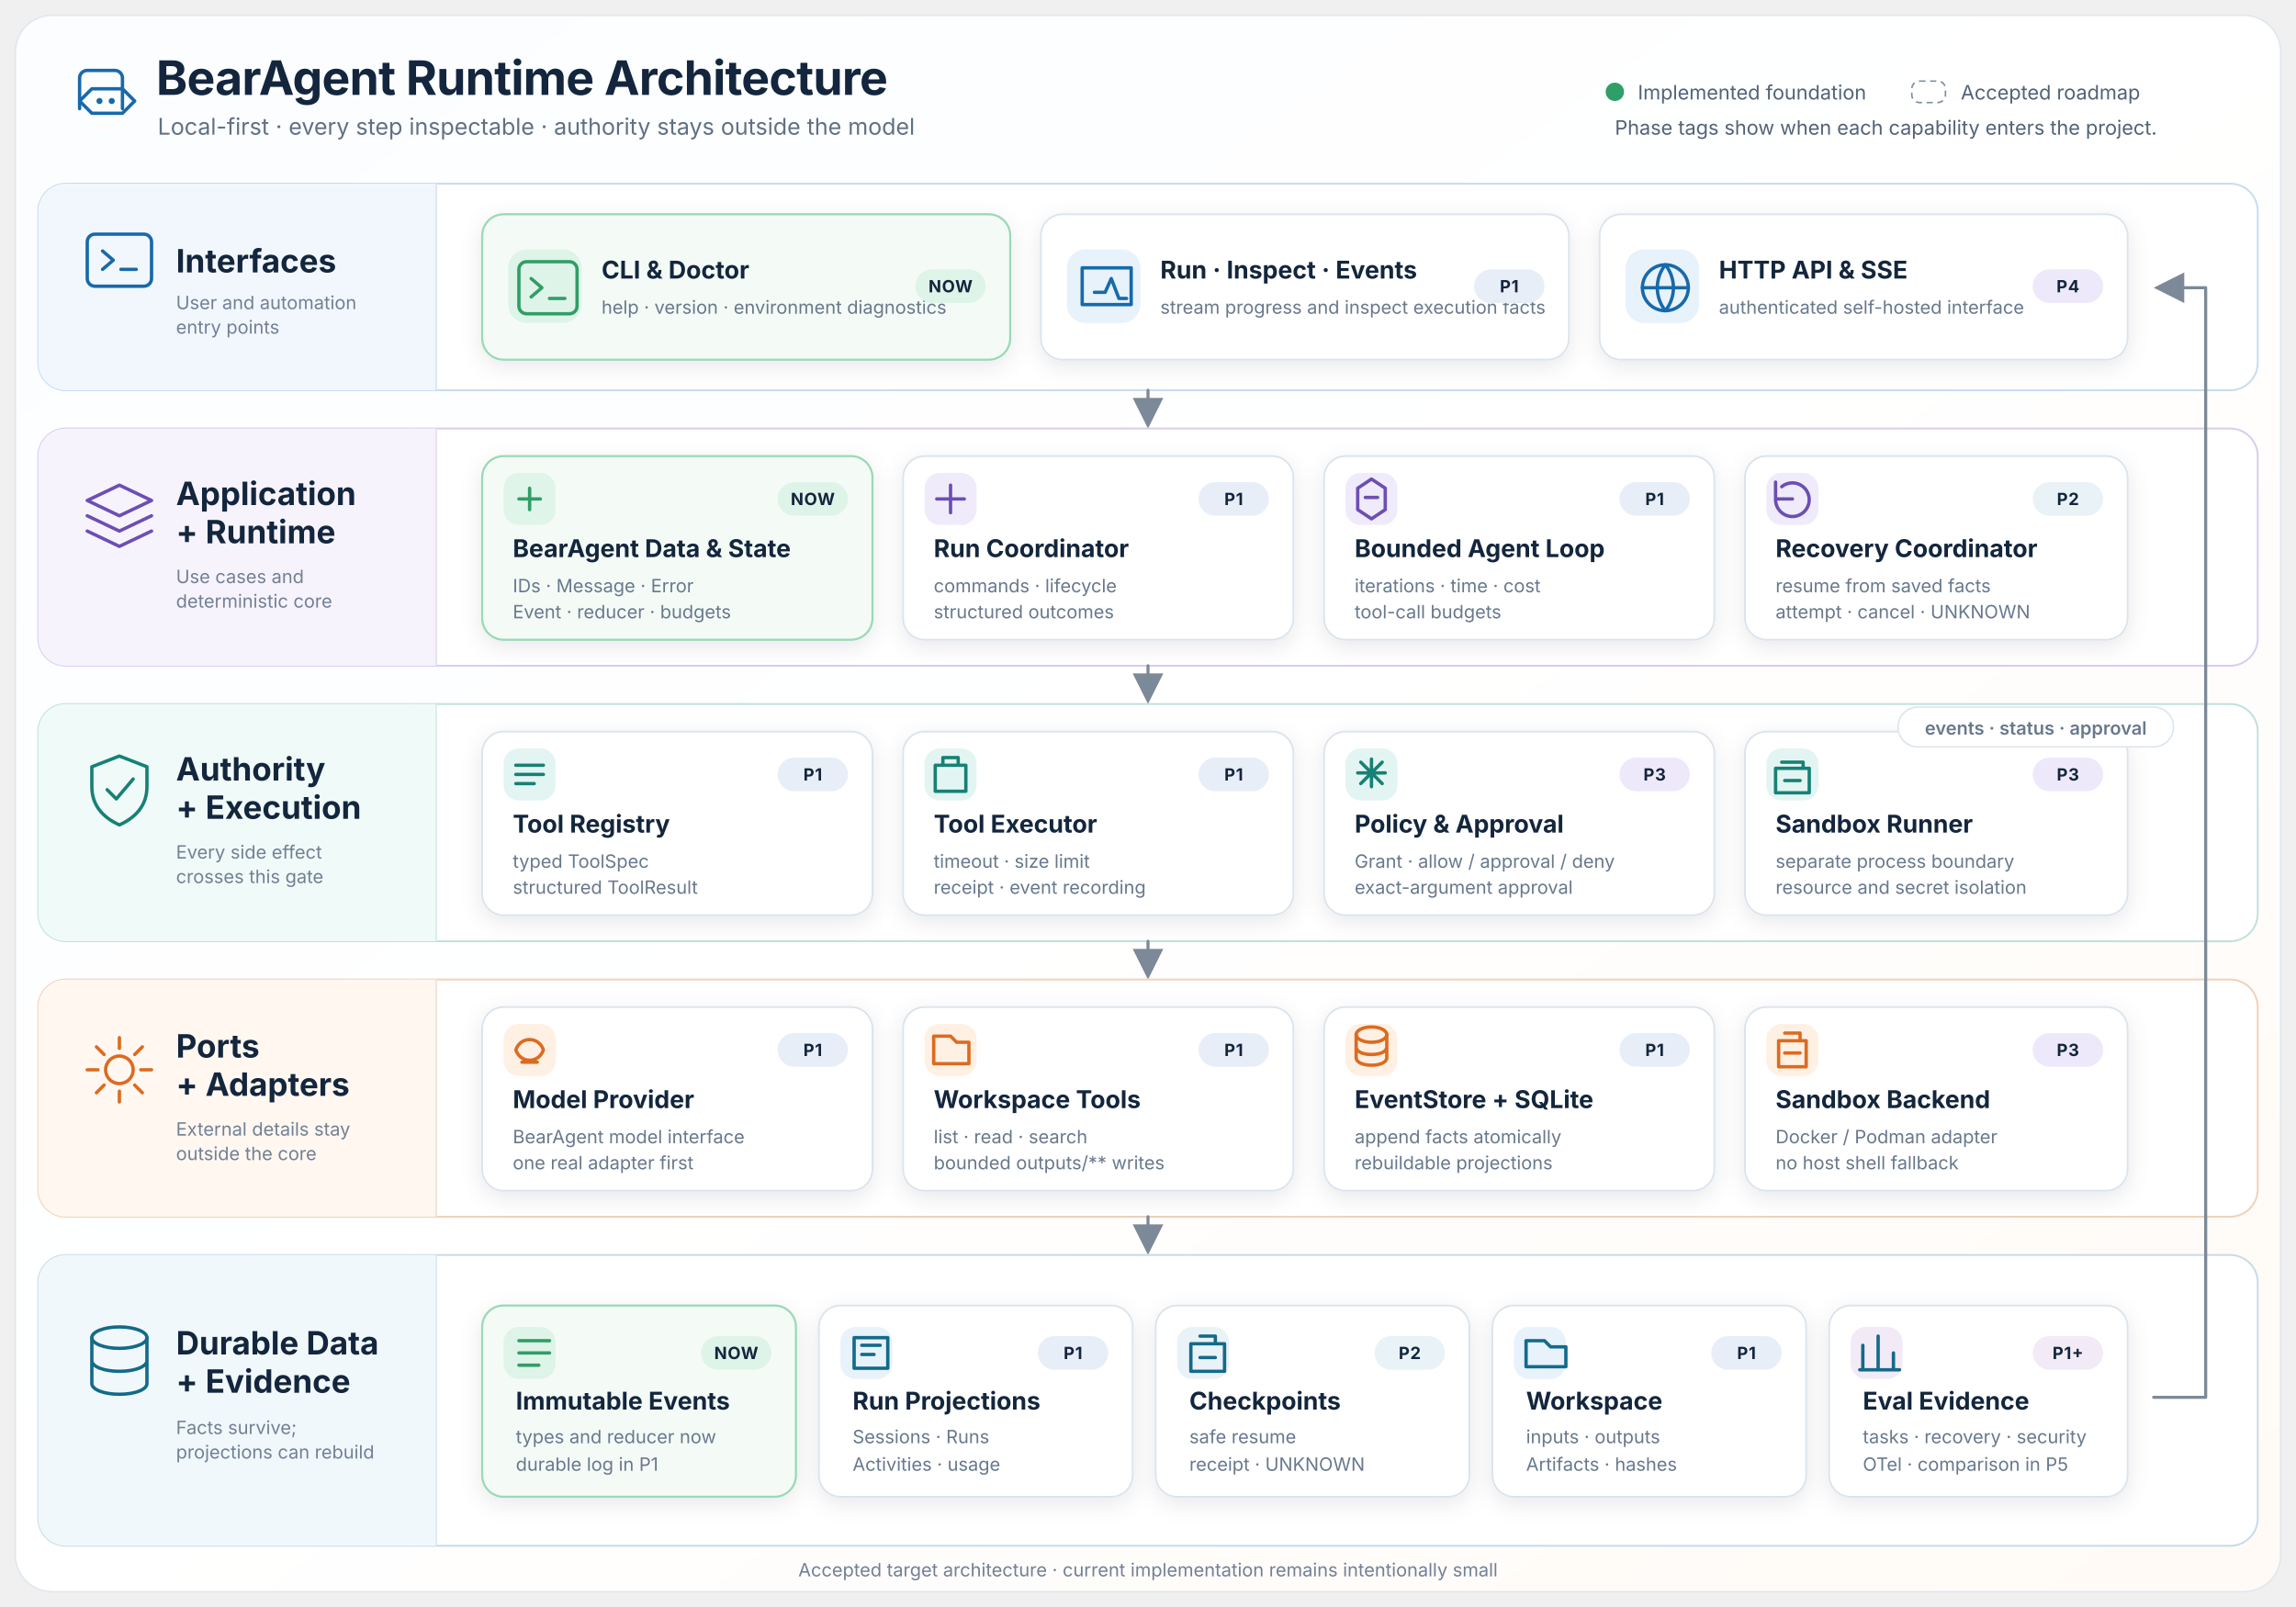
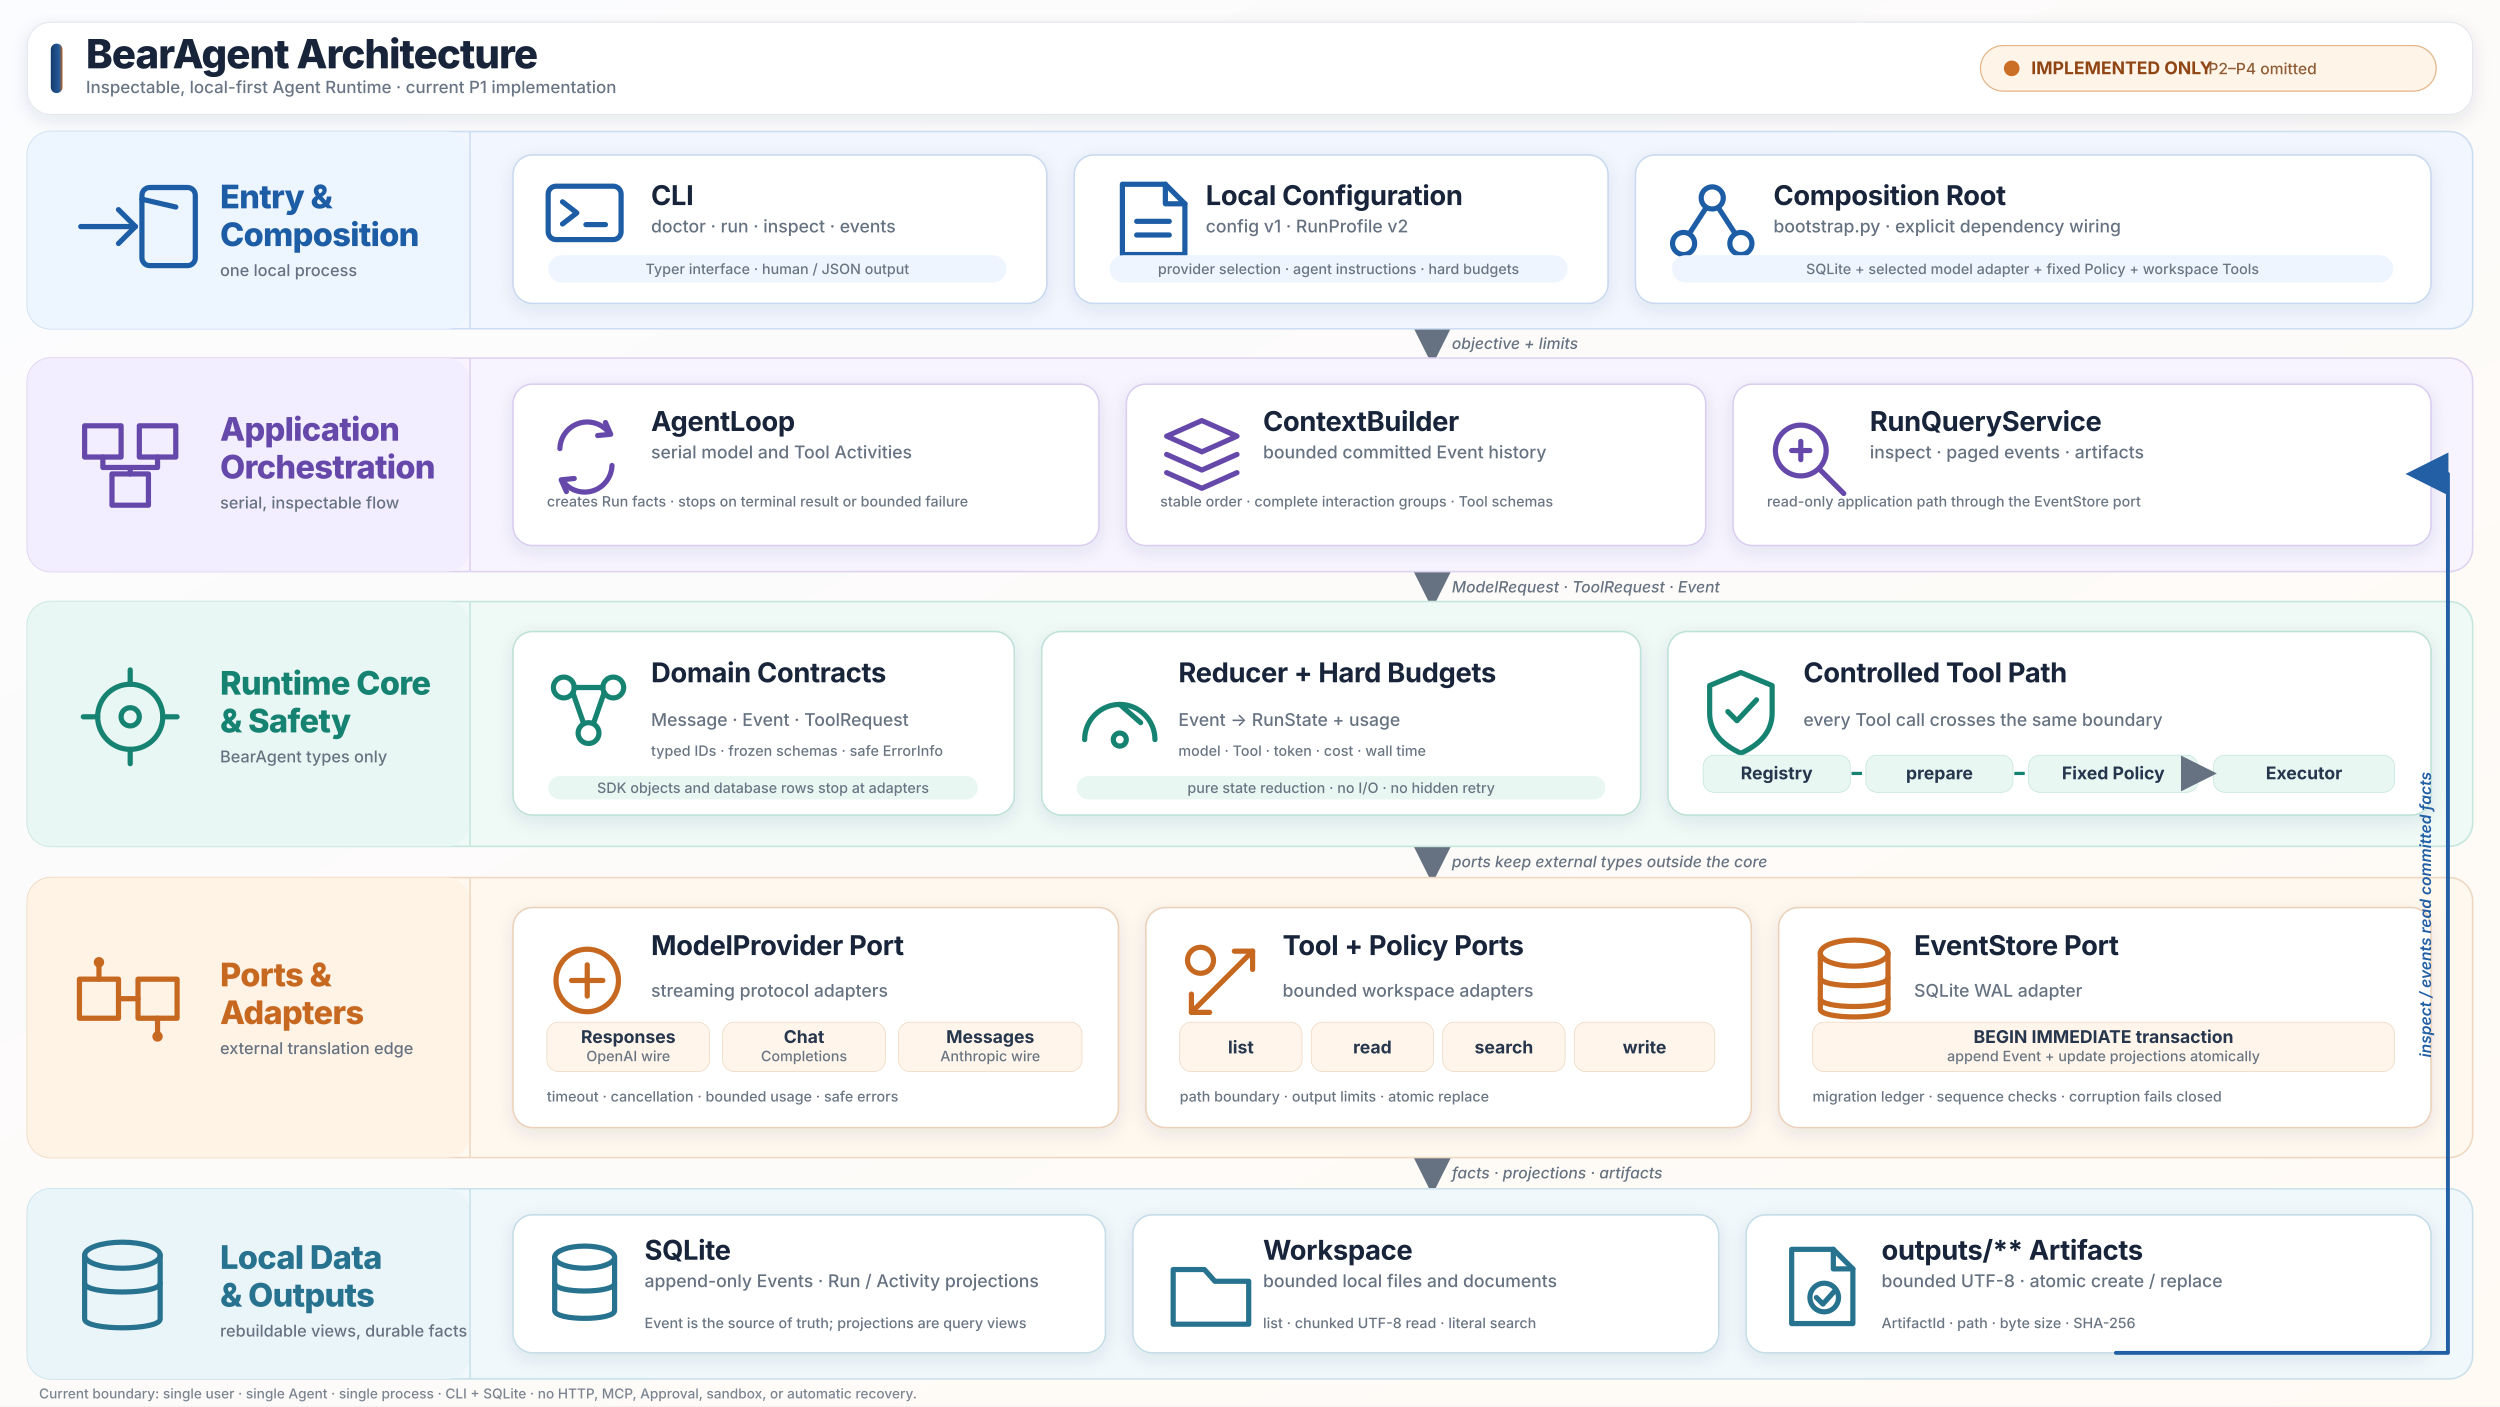
- <svg xmlns="http://www.w3.org/2000/svg" width="1500" height="1050" viewBox="0 0 1500 1050" role="img" aria-labelledby="title description">
+ <svg xmlns="http://www.w3.org/2000/svg" width="3840" height="2160" viewBox="0 0 3840 2160" role="img" aria-labelledby="title description">
  <defs>
-     <filter id="shadow" x="-20%" y="-20%" width="140%" height="160%">
-       <feDropShadow dx="0" dy="4" stdDeviation="7" flood-color="#13263d" flood-opacity="0.09" />
+     <filter id="shadow" x="-10%" y="-15%" width="120%" height="140%">
+       <feDropShadow dx="0" dy="8" stdDeviation="13" flood-color="#24324a" flood-opacity="0.10" />
    </filter>
    <linearGradient id="background" x1="0" y1="0" x2="1" y2="1">
-       <stop offset="0" stop-color="#fbfdff" />
-       <stop offset="0.5" stop-color="#ffffff" />
-       <stop offset="1" stop-color="#fffaf5" />
+       <stop offset="0" stop-color="#fbfcff" />
+       <stop offset="1" stop-color="#fffaf4" />
    </linearGradient>
+     <linearGradient id="headerGlow" x1="0" y1="0" x2="1" y2="0">
+       <stop offset="0" stop-color="#173a68" />
+       <stop offset="0.72" stop-color="#235b9c" />
+       <stop offset="1" stop-color="#bd641f" />
+     </linearGradient>
+     <marker id="arrow" viewBox="0 0 10 10" refX="8" refY="5" markerWidth="11" markerHeight="11" orient="auto-start-reverse">
+       <path d="M 0 0 L 10 5 L 0 10 z" fill="#667281" />
+     </marker>
+     <marker id="arrowBlue" viewBox="0 0 10 10" refX="8" refY="5" markerWidth="11" markerHeight="11" orient="auto-start-reverse">
+       <path d="M 0 0 L 10 5 L 0 10 z" fill="#225fa4" />
+     </marker>
    <style>
-       text { font-family: Inter, ui-sans-serif, system-ui, -apple-system, BlinkMacSystemFont, "Segoe UI", sans-serif; fill: #13263d; }
-       .title { font-size: 31px; font-weight: 700; letter-spacing: -0.4px; }
-       .subtitle { font-size: 15px; fill: #617084; }
-       .legend { font-size: 13px; fill: #526277; }
-       .layer-title { font-size: 21px; font-weight: 700; }
-       .layer-note { font-size: 12px; fill: #718096; }
-       .card-title { font-size: 16px; font-weight: 650; }
-       .card-note { font-size: 12px; fill: #68788d; }
-       .phase { font-size: 11px; font-weight: 700; letter-spacing: 0.4px; }
-       .arrow-label { font-size: 12px; font-weight: 600; fill: #68788d; }
-       .row { fill: #ffffff; stroke-width: 1.2; }
-       .card { fill: #ffffff; stroke: #dce4ec; stroke-width: 1.2; filter: url(#shadow); }
-       .card-now { fill: #f4fbf7; stroke: #9bd9b7; stroke-width: 1.4; filter: url(#shadow); }
-       .icon { fill: none; stroke-width: 2.2; stroke-linecap: round; stroke-linejoin: round; }
-       .flow { fill: none; stroke: #7c8998; stroke-width: 2; stroke-linecap: round; stroke-linejoin: round; }
+       text { font-family: Inter, "Segoe UI", Arial, sans-serif; }
+       .layer-title { font-size: 50px; font-weight: 760; letter-spacing: -1px; }
+       .layer-subtitle { font-size: 25px; font-weight: 520; fill: #667281; }
+       .card-title { font-size: 42px; font-weight: 720; fill: #17243a; letter-spacing: -0.5px; }
+       .card-body { font-size: 27px; font-weight: 500; fill: #667281; }
+       .mini-title { font-size: 27px; font-weight: 680; fill: #26364d; }
+       .mini-body { font-size: 22px; font-weight: 500; fill: #6a7583; }
+       .flow-label { font-size: 24px; font-style: italic; font-weight: 520; fill: #667281; }
+       .card { fill: #ffffff; stroke-width: 2.5; filter: url(#shadow); }
+       .icon { fill: none; stroke-width: 8; stroke-linecap: round; stroke-linejoin: round; }
+       .connector { fill: none; stroke: #667281; stroke-width: 6; stroke-linecap: round; stroke-linejoin: round; marker-end: url(#arrow); }
    </style>
-     <marker id="arrow" markerWidth="10" markerHeight="10" refX="8" refY="5" orient="auto" markerUnits="strokeWidth">
-       <path d="M 0 0 L 10 5 L 0 10 z" fill="#7c8998" />
-     </marker>
  </defs>
-   <rect x="10" y="10" width="1480" height="1030" rx="24" fill="url(#background)" stroke="#e0e7ef" />
-   <g aria-label="Title and status legend">
-     <g transform="translate(48 43)" class="icon" stroke="#1769aa">
-       <path d="M4 28V8a5 5 0 0 1 5-5h18a5 5 0 0 1 5 5v20" />
-       <path d="M12 15h20l8 8-8 8H12l-8-8z" />
-       <circle cx="17" cy="23" r="2" fill="#1769aa" stroke="none" />
-       <circle cx="25" cy="23" r="2" fill="#1769aa" stroke="none" />
-     </g>
-     <text x="102" y="62" class="title">BearAgent Runtime Architecture</text>
-     <text x="103" y="88" class="subtitle">Local-first · every step inspectable · authority stays outside the model</text>
-     <circle cx="1055" cy="60" r="6" fill="#2f9e68" />
-     <text x="1070" y="65" class="legend">Implemented foundation</text>
-     <rect x="1249" y="53" width="22" height="14" rx="5" fill="#ffffff" stroke="#7d8ca2" stroke-dasharray="4 3" />
-     <text x="1281" y="65" class="legend">Accepted roadmap</text>
-     <text x="1055" y="88" class="legend">Phase tags show when each capability enters the project.</text>
-   </g>
-   <g aria-label="Interfaces layer">
-     <rect class="row" x="25" y="120" width="1450" height="135" rx="18" stroke="#c8dcf1" />
-     <rect x="25" y="120" width="260" height="135" rx="18" fill="#f2f7fd" />
-     <rect x="267" y="120" width="18" height="135" fill="#f2f7fd" />
-     <path d="M285 120V255" stroke="#d7e4f1" />
-     <g transform="translate(55 151)" class="icon" stroke="#1769aa">
-       <rect x="2" y="2" width="42" height="34" rx="5" />
-       <path d="m12 13 7 6-7 6M24 25h10" />
-     </g>
-     <text x="115" y="178" class="layer-title" fill="#1769aa">Interfaces</text>
-     <text x="115" y="202" class="layer-note">User and automation</text>
-     <text x="115" y="218" class="layer-note">entry points</text>
-     <g transform="translate(315 143)">
-       <rect class="card-now" y="-3" width="345" height="95" rx="14" />
-       <rect x="17" y="20" width="48" height="48" rx="12" fill="#dff4e8" />
-       <g transform="translate(23 27)" class="icon" stroke="#2f9e68">
-         <rect x="1" y="1" width="38" height="34" rx="5" />
-         <path d="m9 12 7 6-7 6M21 25h10" />
-       </g>
-       <text x="78" y="39" class="card-title">CLI &amp; Doctor</text>
-       <text x="78" y="62" class="card-note">help · version · environment diagnostics</text>
-       <rect x="283" y="33" width="46" height="22" rx="11" fill="#dff4e8" />
-       <text x="306" y="48" text-anchor="middle" class="phase" fill="#237a50">NOW</text>
-     </g>
-     <g transform="translate(680 143)">
-       <rect class="card" y="-3" width="345" height="95" rx="14" />
-       <rect x="17" y="20" width="48" height="48" rx="12" fill="#e8f2fb" />
-       <g transform="translate(23 24)" class="icon" stroke="#1769aa">
-         <path d="M4 32V8M4 8h32M36 8v24M4 32h32" />
-         <path d="M12 24h7l4-9 5 13h5" />
-       </g>
-       <text x="78" y="39" class="card-title">Run · Inspect · Events</text>
-       <text x="78" y="62" class="card-note">stream progress and inspect execution facts</text>
-       <rect x="283" y="33" width="46" height="22" rx="11" fill="#e8eef8" />
-       <text x="306" y="48" text-anchor="middle" class="phase" fill="#526b8d">P1</text>
-     </g>
-     <g transform="translate(1045 143)">
-       <rect class="card" y="-3" width="345" height="95" rx="14" />
-       <rect x="17" y="20" width="48" height="48" rx="12" fill="#e8f2fb" />
-       <g transform="translate(23 27)" class="icon" stroke="#1769aa">
-         <circle cx="20" cy="18" r="15" />
-         <path d="M5 18h30M20 3a24 24 0 0 1 0 30M20 3a24 24 0 0 0 0 30" />
-       </g>
-       <text x="78" y="39" class="card-title">HTTP API &amp; SSE</text>
-       <text x="78" y="62" class="card-note">authenticated self-hosted interface</text>
-       <rect x="283" y="33" width="46" height="22" rx="11" fill="#eee9fa" />
-       <text x="306" y="48" text-anchor="middle" class="phase" fill="#66528f">P4</text>
-     </g>
-   </g>
-   <path class="flow" d="M750 255V276" marker-end="url(#arrow)" />
-   <g aria-label="Application and runtime layer">
-     <rect class="row" x="25" y="280" width="1450" height="155" rx="18" stroke="#d9ccef" />
-     <rect x="25" y="280" width="260" height="155" rx="18" fill="#f7f3fc" />
-     <rect x="267" y="280" width="18" height="155" fill="#f7f3fc" />
-     <path d="M285 280V435" stroke="#e4dbf2" />
-     <g transform="translate(55 315)" class="icon" stroke="#6c4eb4">
-       <path d="m2 12 21-10 21 10-21 10z" />
-       <path d="m2 22 21 10 21-10M2 32l21 10 21-10" />
-     </g>
-     <text x="115" y="330" class="layer-title" fill="#59409a">Application</text>
-     <text x="115" y="355" class="layer-title" fill="#59409a">+ Runtime</text>
-     <text x="115" y="381" class="layer-note">Use cases and</text>
-     <text x="115" y="397" class="layer-note">deterministic core</text>
-     <g transform="translate(315 291)">
-       <rect class="card-now" y="7" width="255" height="120" rx="14" />
-       <rect x="14" y="18" width="34" height="34" rx="10" fill="#e0f5e9" />
-       <path d="M24 35h14M31 28v14" class="icon" stroke="#2f9e68" />
-       <text x="20" y="73" class="card-title">BearAgent Data &amp; State</text>
-       <text x="20" y="96" class="card-note">IDs · Message · Error</text>
-       <text x="20" y="113" class="card-note">Event · reducer · budgets</text>
-       <rect x="193" y="24" width="46" height="22" rx="11" fill="#dff4e8" />
-       <text x="216" y="39" text-anchor="middle" class="phase" fill="#237a50">NOW</text>
-     </g>
-     <g transform="translate(590 291)">
-       <rect class="card" y="7" width="255" height="120" rx="14" />
-       <rect x="14" y="18" width="34" height="34" rx="10" fill="#f0ebfa" />
-       <path d="M22 35h18M31 26v18" class="icon" stroke="#6c4eb4" />
-       <text x="20" y="73" class="card-title">Run Coordinator</text>
-       <text x="20" y="96" class="card-note">commands · lifecycle</text>
-       <text x="20" y="113" class="card-note">structured outcomes</text>
-       <rect x="193" y="24" width="46" height="22" rx="11" fill="#e8eef8" />
-       <text x="216" y="39" text-anchor="middle" class="phase" fill="#526b8d">P1</text>
-     </g>
-     <g transform="translate(865 291)">
-       <rect class="card" y="7" width="255" height="120" rx="14" />
-       <rect x="14" y="18" width="34" height="34" rx="10" fill="#f0ebfa" />
-       <path d="M22 28v14l9 6 9-6V28l-9-6zM27 34h8" class="icon" stroke="#6c4eb4" />
-       <text x="20" y="73" class="card-title">Bounded Agent Loop</text>
-       <text x="20" y="96" class="card-note">iterations · time · cost</text>
-       <text x="20" y="113" class="card-note">tool-call budgets</text>
-       <rect x="193" y="24" width="46" height="22" rx="11" fill="#e8eef8" />
-       <text x="216" y="39" text-anchor="middle" class="phase" fill="#526b8d">P1</text>
-     </g>
-     <g transform="translate(1140 291)">
-       <rect class="card" y="7" width="250" height="120" rx="14" />
-       <rect x="14" y="18" width="34" height="34" rx="10" fill="#f0ebfa" />
-       <path d="M20 35a11 11 0 1 0 4-8M20 24v11h11" class="icon" stroke="#6c4eb4" />
-       <text x="20" y="73" class="card-title">Recovery Coordinator</text>
-       <text x="20" y="96" class="card-note">resume from saved facts</text>
-       <text x="20" y="113" class="card-note">attempt · cancel · UNKNOWN</text>
-       <rect x="188" y="24" width="46" height="22" rx="11" fill="#e9f2f7" />
-       <text x="211" y="39" text-anchor="middle" class="phase" fill="#3e718d">P2</text>
-     </g>
-   </g>
-   <path class="flow" d="M750 435V456" marker-end="url(#arrow)" />
-   <g aria-label="Authority and execution layer">
-     <rect class="row" x="25" y="460" width="1450" height="155" rx="18" stroke="#bfe1dc" />
-     <rect x="25" y="460" width="260" height="155" rx="18" fill="#f0faf8" />
-     <rect x="267" y="460" width="18" height="155" fill="#f0faf8" />
-     <path d="M285 460V615" stroke="#d5ebe7" />
-     <g transform="translate(55 492)" class="icon" stroke="#168174">
-       <path d="M23 2 41 9v13c0 12-7 20-18 25C12 42 5 34 5 22V9z" />
-       <path d="m15 24 6 6 11-13" />
-     </g>
-     <text x="115" y="510" class="layer-title" fill="#146e64">Authority</text>
-     <text x="115" y="535" class="layer-title" fill="#146e64">+ Execution</text>
-     <text x="115" y="561" class="layer-note">Every side effect</text>
-     <text x="115" y="577" class="layer-note">crosses this gate</text>
-     <g transform="translate(315 471)">
-       <rect class="card" y="7" width="255" height="120" rx="14" />
-       <rect x="14" y="18" width="34" height="34" rx="10" fill="#e3f5f2" />
-       <path d="M22 29h18M22 35h18M22 41h12" class="icon" stroke="#168174" />
-       <text x="20" y="73" class="card-title">Tool Registry</text>
-       <text x="20" y="96" class="card-note">typed ToolSpec</text>
-       <text x="20" y="113" class="card-note">structured ToolResult</text>
-       <rect x="193" y="24" width="46" height="22" rx="11" fill="#e8eef8" />
-       <text x="216" y="39" text-anchor="middle" class="phase" fill="#526b8d">P1</text>
-     </g>
-     <g transform="translate(590 471)">
-       <rect class="card" y="7" width="255" height="120" rx="14" />
-       <rect x="14" y="18" width="34" height="34" rx="10" fill="#e3f5f2" />
-       <path d="M21 25h20v17H21zM26 25v-5h10v5" class="icon" stroke="#168174" transform="translate(0 4)" />
-       <text x="20" y="73" class="card-title">Tool Executor</text>
-       <text x="20" y="96" class="card-note">timeout · size limit</text>
-       <text x="20" y="113" class="card-note">receipt · event recording</text>
-       <rect x="193" y="24" width="46" height="22" rx="11" fill="#e8eef8" />
-       <text x="216" y="39" text-anchor="middle" class="phase" fill="#526b8d">P1</text>
-     </g>
-     <g transform="translate(865 471)">
-       <rect class="card" y="7" width="255" height="120" rx="14" />
-       <rect x="14" y="18" width="34" height="34" rx="10" fill="#e3f5f2" />
-       <path d="M22 34h18M31 25v18M24 27l14 14M38 27 24 41" class="icon" stroke="#168174" />
-       <text x="20" y="73" class="card-title">Policy &amp; Approval</text>
-       <text x="20" y="96" class="card-note">Grant · allow / approval / deny</text>
-       <text x="20" y="113" class="card-note">exact-argument approval</text>
-       <rect x="193" y="24" width="46" height="22" rx="11" fill="#eee9fa" />
-       <text x="216" y="39" text-anchor="middle" class="phase" fill="#66528f">P3</text>
-     </g>
-     <g transform="translate(1140 471)">
-       <rect class="card" y="7" width="250" height="120" rx="14" />
-       <rect x="14" y="18" width="34" height="34" rx="10" fill="#e3f5f2" />
-       <path d="M20 28h22v16H20zM24 24h14v4M26 36h10" class="icon" stroke="#168174" transform="translate(0 3)" />
-       <text x="20" y="73" class="card-title">Sandbox Runner</text>
-       <text x="20" y="96" class="card-note">separate process boundary</text>
-       <text x="20" y="113" class="card-note">resource and secret isolation</text>
-       <rect x="188" y="24" width="46" height="22" rx="11" fill="#eee9fa" />
-       <text x="211" y="39" text-anchor="middle" class="phase" fill="#66528f">P3</text>
-     </g>
-   </g>
-   <path class="flow" d="M750 615V636" marker-end="url(#arrow)" />
-   <g aria-label="Ports and adapters layer">
-     <rect class="row" x="25" y="640" width="1450" height="155" rx="18" stroke="#f0d1b8" />
-     <rect x="25" y="640" width="260" height="155" rx="18" fill="#fff7f0" />
-     <rect x="267" y="640" width="18" height="155" fill="#fff7f0" />
-     <path d="M285 640V795" stroke="#f3dfcf" />
-     <g transform="translate(55 676)" class="icon" stroke="#dc6b20">
-       <circle cx="23" cy="23" r="9" />
-       <path d="M23 2v7M23 37v7M2 23h7M37 23h7M8 8l5 5M33 33l5 5M38 8l-5 5M13 33l-5 5" />
-     </g>
-     <text x="115" y="691" class="layer-title" fill="#b75215">Ports</text>
-     <text x="115" y="716" class="layer-title" fill="#b75215">+ Adapters</text>
-     <text x="115" y="742" class="layer-note">External details stay</text>
-     <text x="115" y="758" class="layer-note">outside the core</text>
-     <g transform="translate(315 651)">
-       <rect class="card" y="7" width="255" height="120" rx="14" />
-       <rect x="14" y="18" width="34" height="34" rx="10" fill="#fff0e4" />
-       <path d="M22 33c3-9 15-9 18 0-3 9-15 9-18 0zM26 41h10" class="icon" stroke="#dc6b20" transform="translate(0 2)" />
-       <text x="20" y="73" class="card-title">Model Provider</text>
-       <text x="20" y="96" class="card-note">BearAgent model interface</text>
-       <text x="20" y="113" class="card-note">one real adapter first</text>
-       <rect x="193" y="24" width="46" height="22" rx="11" fill="#e8eef8" />
-       <text x="216" y="39" text-anchor="middle" class="phase" fill="#526b8d">P1</text>
-     </g>
-     <g transform="translate(590 651)">
-       <rect class="card" y="7" width="255" height="120" rx="14" />
-       <rect x="14" y="18" width="34" height="34" rx="10" fill="#fff0e4" />
-       <path d="M20 28h11l4 4h8v14H20z" class="icon" stroke="#dc6b20" transform="translate(0 -2)" />
-       <text x="20" y="73" class="card-title">Workspace Tools</text>
-       <text x="20" y="96" class="card-note">list · read · search</text>
-       <text x="20" y="113" class="card-note">bounded outputs/** writes</text>
-       <rect x="193" y="24" width="46" height="22" rx="11" fill="#e8eef8" />
-       <text x="216" y="39" text-anchor="middle" class="phase" fill="#526b8d">P1</text>
-     </g>
-     <g transform="translate(865 651)">
-       <rect class="card" y="7" width="255" height="120" rx="14" />
-       <rect x="14" y="18" width="34" height="34" rx="10" fill="#fff0e4" />
-       <ellipse cx="31" cy="27" rx="10" ry="5" class="icon" stroke="#dc6b20" transform="translate(0 -2)" />
-       <path d="M21 27v15c0 3 4 5 10 5s10-2 10-5V27M21 35c0 3 4 5 10 5s10-2 10-5" class="icon" stroke="#dc6b20" transform="translate(0 -2)" />
-       <text x="20" y="73" class="card-title">EventStore + SQLite</text>
-       <text x="20" y="96" class="card-note">append facts atomically</text>
-       <text x="20" y="113" class="card-note">rebuildable projections</text>
-       <rect x="193" y="24" width="46" height="22" rx="11" fill="#e8eef8" />
-       <text x="216" y="39" text-anchor="middle" class="phase" fill="#526b8d">P1</text>
-     </g>
-     <g transform="translate(1140 651)">
-       <rect class="card" y="7" width="250" height="120" rx="14" />
-       <rect x="14" y="18" width="34" height="34" rx="10" fill="#fff0e4" />
-       <path d="M22 27h18v17H22zM26 22h10v5M26 35h10" class="icon" stroke="#dc6b20" transform="translate(0 2)" />
-       <text x="20" y="73" class="card-title">Sandbox Backend</text>
-       <text x="20" y="96" class="card-note">Docker / Podman adapter</text>
-       <text x="20" y="113" class="card-note">no host shell fallback</text>
-       <rect x="188" y="24" width="46" height="22" rx="11" fill="#eee9fa" />
-       <text x="211" y="39" text-anchor="middle" class="phase" fill="#66528f">P3</text>
-     </g>
-   </g>
-   <path class="flow" d="M750 795V816" marker-end="url(#arrow)" />
-   <g aria-label="Durable data and evidence layer">
-     <rect class="row" x="25" y="820" width="1450" height="190" rx="18" stroke="#c7dbe8" />
-     <rect x="25" y="820" width="260" height="190" rx="18" fill="#f1f8fb" />
-     <rect x="267" y="820" width="18" height="190" fill="#f1f8fb" />
-     <path d="M285 820V1010" stroke="#d9e8ef" />
-     <g transform="translate(55 866)" class="icon" stroke="#136a8a">
-       <ellipse cx="23" cy="8" rx="18" ry="7" />
-       <path d="M5 8v30c0 4 8 7 18 7s18-3 18-7V8M5 23c0 4 8 7 18 7s18-3 18-7" />
-     </g>
-     <text x="115" y="885" class="layer-title" fill="#125c78">Durable Data</text>
-     <text x="115" y="910" class="layer-title" fill="#125c78">+ Evidence</text>
-     <text x="115" y="937" class="layer-note">Facts survive;</text>
-     <text x="115" y="953" class="layer-note">projections can rebuild</text>
-     <g transform="translate(315 849)">
-       <rect class="card-now" y="4" width="205" height="125" rx="14" />
-       <rect x="14" y="18" width="34" height="34" rx="10" fill="#dff4e8" />
-       <path d="M24 27h20M24 35h20M24 43h13" class="icon" stroke="#2f9e68" />
-       <text x="22" y="72" class="card-title">Immutable Events</text>
-       <text x="22" y="94" class="card-note">types and reducer now</text>
-       <text x="22" y="112" class="card-note">durable log in P1</text>
-       <rect x="143" y="24" width="46" height="22" rx="11" fill="#dff4e8" />
-       <text x="166" y="39" text-anchor="middle" class="phase" fill="#237a50">NOW</text>
-     </g>
-     <g transform="translate(535 849)">
-       <rect class="card" y="4" width="205" height="125" rx="14" />
-       <rect x="14" y="18" width="34" height="34" rx="10" fill="#e8f2fb" />
-       <path d="M23 27h22v20H23zM28 32h12M28 38h8" class="icon" stroke="#136a8a" transform="translate(0 -2)" />
-       <text x="22" y="72" class="card-title">Run Projections</text>
-       <text x="22" y="94" class="card-note">Sessions · Runs</text>
-       <text x="22" y="112" class="card-note">Activities · usage</text>
-       <rect x="143" y="24" width="46" height="22" rx="11" fill="#e8eef8" />
-       <text x="166" y="39" text-anchor="middle" class="phase" fill="#526b8d">P1</text>
-     </g>
-     <g transform="translate(755 849)">
-       <rect class="card" y="4" width="205" height="125" rx="14" />
-       <rect x="14" y="18" width="34" height="34" rx="10" fill="#e9f2f7" />
-       <path d="M23 27h22v18H23zM29 22h10v5M29 36h10" class="icon" stroke="#136a8a" transform="translate(0 2)" />
-       <text x="22" y="72" class="card-title">Checkpoints</text>
-       <text x="22" y="94" class="card-note">safe resume</text>
-       <text x="22" y="112" class="card-note">receipt · UNKNOWN</text>
-       <rect x="143" y="24" width="46" height="22" rx="11" fill="#e9f2f7" />
-       <text x="166" y="39" text-anchor="middle" class="phase" fill="#3e718d">P2</text>
-     </g>
-     <g transform="translate(975 849)">
-       <rect class="card" y="4" width="205" height="125" rx="14" />
-       <rect x="14" y="18" width="34" height="34" rx="10" fill="#e8f2fb" />
-       <path d="M22 31h12l4 4h10v13H22z" class="icon" stroke="#136a8a" transform="translate(0 -4)" />
-       <text x="22" y="72" class="card-title">Workspace</text>
-       <text x="22" y="94" class="card-note">inputs · outputs</text>
-       <text x="22" y="112" class="card-note">Artifacts · hashes</text>
-       <rect x="143" y="24" width="46" height="22" rx="11" fill="#e8eef8" />
-       <text x="166" y="39" text-anchor="middle" class="phase" fill="#526b8d">P1</text>
-     </g>
-     <g transform="translate(1195 849)">
-       <rect class="card" y="4" width="195" height="125" rx="14" />
-       <rect x="14" y="18" width="34" height="34" rx="10" fill="#f3eaf7" />
-       <path d="M22 46V30M32 46V24M42 46V35M20 46h26" class="icon" stroke="#136a8a" />
-       <text x="22" y="72" class="card-title">Eval Evidence</text>
-       <text x="22" y="94" class="card-note">tasks · recovery · security</text>
-       <text x="22" y="112" class="card-note">OTel · comparison in P5</text>
-       <rect x="133" y="24" width="46" height="22" rx="11" fill="#f3eaf7" />
-       <text x="156" y="39" text-anchor="middle" class="phase" fill="#526b8d">P1+</text>
-     </g>
-   </g>
-   <path class="flow" d="M1407 913h34V188h-30" marker-end="url(#arrow)" />
-   <rect x="1240" y="462" width="180" height="26" rx="13" fill="#ffffff" stroke="#dce4ec" />
-   <text x="1330" y="480" text-anchor="middle" class="arrow-label">events · status · approval</text>
-   <text x="750" y="1030" text-anchor="middle" class="layer-note">Accepted target architecture · current implementation remains intentionally small</text>
+   <rect width="3840" height="2160" fill="url(#background)" />
+   <g>
+     <rect x="42" y="34" width="3756" height="142" rx="36" fill="#ffffff" stroke="#e4e8ee" stroke-width="2" filter="url(#shadow)" />
+     <rect x="78" y="67" width="18" height="76" rx="9" fill="url(#headerGlow)" />
+     <text x="132" y="105" font-size="62" font-weight="800" fill="#17243a" letter-spacing="-1.5">BearAgent Architecture</text>
+     <text x="132" y="143" font-size="26" font-weight="540" fill="#697584">Inspectable, local-first Agent Runtime · current P1 implementation</text>
+     <rect x="3042" y="70" width="700" height="70" rx="35" fill="#fff4e8" stroke="#e4b78e" stroke-width="2" />
+     <circle cx="3090" cy="105" r="12" fill="#cb6f26" />
+     <text x="3120" y="114" font-size="27" font-weight="700" fill="#8f4514">IMPLEMENTED ONLY</text>
+     <text x="3392" y="114" font-size="24" font-weight="520" fill="#8f5d36">P2–P4 omitted</text>
+   </g>
+   <path d="M 2200 505 V 548" class="connector" />
+   <text x="2230" y="536" class="flow-label">objective + limits</text>
+   <path d="M 2200 878 V 922" class="connector" />
+   <text x="2230" y="910" class="flow-label">ModelRequest · ToolRequest · Event</text>
+   <path d="M 2200 1300 V 1344" class="connector" />
+   <text x="2230" y="1332" class="flow-label">ports keep external types outside the core</text>
+   <path d="M 2200 1778 V 1822" class="connector" />
+   <text x="2230" y="1810" class="flow-label">facts · projections · artifacts</text>
+   <g>
+     <rect x="42" y="202" width="3756" height="303" rx="36" fill="#f2f7ff" stroke="#cdddf2" stroke-width="2.5" />
+     <rect x="42" y="202" width="680" height="303" rx="36" fill="#edf5ff" />
+     <path d="M 722 202 V 505" stroke="#cdddf2" stroke-width="2.5" />
+     <g class="icon" stroke="#1d5da5" transform="translate(112 278)">
+       <path d="M 12 70 H 96" />
+       <path d="M 70 44 L 96 70 L 70 96" />
+       <rect x="106" y="10" width="82" height="120" rx="12" />
+       <path d="M 106 28 L 158 40" />
+     </g>
+     <text x="338" y="320" class="layer-title" fill="#1d5da5">Entry &amp;</text>
+     <text x="338" y="378" class="layer-title" fill="#1d5da5">Composition</text>
+     <text x="338" y="424" class="layer-subtitle">one local process</text>
+     <rect x="788" y="238" width="820" height="228" rx="30" class="card" stroke="#c9d9ef" />
+     <g class="icon" stroke="#1d5da5" transform="translate(842 286)">
+       <rect width="112" height="82" rx="12" />
+       <path d="M 22 24 L 44 41 L 22 58" />
+       <path d="M 58 59 H 88" />
+     </g>
+     <text x="1000" y="315" class="card-title">CLI</text>
+     <text x="1000" y="357" class="card-body">doctor · run · inspect · events</text>
+     <rect x="842" y="392" width="704" height="42" rx="21" fill="#eef5ff" />
+     <text x="1194" y="421" text-anchor="middle" class="mini-body" fill="#1d5da5">Typer interface · human / JSON output</text>
+     <rect x="1650" y="238" width="820" height="228" rx="30" class="card" stroke="#c9d9ef" />
+     <g class="icon" stroke="#1d5da5" transform="translate(1704 279)">
+       <path d="M 20 4 H 86 L 116 34 V 112 H 20 Z" />
+       <path d="M 86 4 V 34 H 116" />
+       <path d="M 42 61 H 92 M 42 82 H 92" />
+     </g>
+     <text x="1852" y="315" class="card-title">Local Configuration</text>
+     <text x="1852" y="357" class="card-body">config v1 · RunProfile v2</text>
+     <rect x="1704" y="392" width="704" height="42" rx="21" fill="#eef5ff" />
+     <text x="2056" y="421" text-anchor="middle" class="mini-body" fill="#1d5da5">provider selection · agent instructions · hard budgets</text>
+     <rect x="2512" y="238" width="1222" height="228" rx="30" class="card" stroke="#c9d9ef" />
+     <g class="icon" stroke="#1d5da5" transform="translate(2568 282)">
+       <circle cx="62" cy="22" r="17" />
+       <circle cx="18" cy="92" r="17" />
+       <circle cx="106" cy="92" r="17" />
+       <path d="M 52 38 L 28 75 M 72 38 L 96 75" />
+     </g>
+     <text x="2724" y="315" class="card-title">Composition Root</text>
+     <text x="2724" y="357" class="card-body">bootstrap.py · explicit dependency wiring</text>
+     <rect x="2568" y="392" width="1108" height="42" rx="21" fill="#eef5ff" />
+     <text x="3122" y="421" text-anchor="middle" class="mini-body" fill="#1d5da5">SQLite + selected model adapter + fixed Policy + workspace Tools</text>
+   </g>
+   <g>
+     <rect x="42" y="550" width="3756" height="328" rx="36" fill="#f7f4ff" stroke="#ded3f1" stroke-width="2.5" />
+     <rect x="42" y="550" width="680" height="328" rx="36" fill="#f2edff" />
+     <path d="M 722 550 V 878" stroke="#ded3f1" stroke-width="2.5" />
+     <g class="icon" stroke="#6548aa" transform="translate(110 636)">
+       <path d="M 20 18 H 76 V 66 H 20 Z M 104 18 H 160 V 66 H 104 Z M 62 92 H 118 V 140 H 62 Z" />
+       <path d="M 48 66 V 82 H 90 M 132 66 V 82 H 90 V 92" />
+     </g>
+     <text x="338" y="677" class="layer-title" fill="#6548aa">Application</text>
+     <text x="338" y="735" class="layer-title" fill="#6548aa">Orchestration</text>
+     <text x="338" y="781" class="layer-subtitle">serial, inspectable flow</text>
+     <rect x="788" y="590" width="900" height="248" rx="30" class="card" stroke="#d9cef0" />
+     <g class="icon" stroke="#6548aa" transform="translate(840 645)">
+       <path d="M 20 44 A 42 42 0 0 1 94 18" />
+       <path d="M 90 4 L 98 22 L 78 24" />
+       <path d="M 100 70 A 42 42 0 0 1 26 96" />
+       <path d="M 30 110 L 22 92 L 42 90" />
+     </g>
+     <text x="1000" y="662" class="card-title">AgentLoop</text>
+     <text x="1000" y="704" class="card-body">serial model and Tool Activities</text>
+     <text x="840" y="778" class="mini-body">creates Run facts · stops on terminal result or bounded failure</text>
+     <rect x="1730" y="590" width="890" height="248" rx="30" class="card" stroke="#d9cef0" />
+     <g class="icon" stroke="#6548aa" transform="translate(1782 642)">
+       <path d="M 10 28 L 64 4 L 118 28 L 64 52 Z" />
+       <path d="M 10 56 L 64 80 L 118 56 M 10 84 L 64 108 L 118 84" />
+     </g>
+     <text x="1940" y="662" class="card-title">ContextBuilder</text>
+     <text x="1940" y="704" class="card-body">bounded committed Event history</text>
+     <text x="1782" y="778" class="mini-body">stable order · complete interaction groups · Tool schemas</text>
+     <rect x="2662" y="590" width="1072" height="248" rx="30" class="card" stroke="#d9cef0" />
+     <g class="icon" stroke="#6548aa" transform="translate(2714 640)">
+       <circle cx="52" cy="52" r="39" />
+       <path d="M 82 82 L 118 118" />
+       <path d="M 38 52 H 66 M 52 38 V 66" />
+     </g>
+     <text x="2872" y="662" class="card-title">RunQueryService</text>
+     <text x="2872" y="704" class="card-body">inspect · paged events · artifacts</text>
+     <text x="2714" y="778" class="mini-body">read-only application path through the EventStore port</text>
+   </g>
+   <g>
+     <rect x="42" y="924" width="3756" height="376" rx="36" fill="#effaf7" stroke="#c7e6de" stroke-width="2.5" />
+     <rect x="42" y="924" width="680" height="376" rx="36" fill="#e8f7f3" />
+     <path d="M 722 924 V 1300" stroke="#c7e6de" stroke-width="2.5" />
+     <g class="icon" stroke="#168271" transform="translate(112 1025)">
+       <circle cx="88" cy="76" r="50" />
+       <path d="M 88 4 V 26 M 88 126 V 148 M 16 76 H 38 M 138 76 H 160" />
+       <circle cx="88" cy="76" r="14" />
+     </g>
+     <text x="338" y="1067" class="layer-title" fill="#168271">Runtime Core</text>
+     <text x="338" y="1125" class="layer-title" fill="#168271">&amp; Safety</text>
+     <text x="338" y="1171" class="layer-subtitle">BearAgent types only</text>
+     <rect x="788" y="970" width="770" height="282" rx="30" class="card" stroke="#bfe1d8" />
+     <g class="icon" stroke="#168271" transform="translate(842 1026)">
+       <circle cx="24" cy="30" r="16" />
+       <circle cx="100" cy="30" r="16" />
+       <circle cx="62" cy="100" r="16" />
+       <path d="M 38 38 L 54 84 M 86 38 L 70 84 M 40 30 H 84" />
+     </g>
+     <text x="1000" y="1048" class="card-title">Domain Contracts</text>
+     <text x="1000" y="1115" class="card-body">Message · Event · ToolRequest</text>
+     <text x="1000" y="1161" class="mini-body">typed IDs · frozen schemas · safe ErrorInfo</text>
+     <rect x="842" y="1192" width="660" height="36" rx="18" fill="#e9f7f3" />
+     <text x="1172" y="1218" text-anchor="middle" class="mini-body" fill="#168271">SDK objects and database rows stop at adapters</text>
+     <rect x="1600" y="970" width="920" height="282" rx="30" class="card" stroke="#bfe1d8" />
+     <g class="icon" stroke="#168271" transform="translate(1654 1024)">
+       <path d="M 12 112 A 54 54 0 1 1 120 112" />
+       <path d="M 66 58 L 98 86" />
+       <circle cx="66" cy="112" r="10" />
+     </g>
+     <text x="1810" y="1048" class="card-title">Reducer + Hard Budgets</text>
+     <text x="1810" y="1115" class="card-body">Event → RunState + usage</text>
+     <text x="1810" y="1161" class="mini-body">model · Tool · token · cost · wall time</text>
+     <rect x="1654" y="1192" width="812" height="36" rx="18" fill="#e9f7f3" />
+     <text x="2060" y="1218" text-anchor="middle" class="mini-body" fill="#168271">pure state reduction · no I/O · no hidden retry</text>
+     <rect x="2562" y="970" width="1172" height="282" rx="30" class="card" stroke="#bfe1d8" />
+     <g class="icon" stroke="#168271" transform="translate(2616 1027)">
+       <path d="M 58 6 L 106 26 V 68 C 106 98 86 117 58 130 C 30 117 10 98 10 68 V 26 Z" />
+       <path d="M 38 66 L 52 80 L 82 48" />
+     </g>
+     <text x="2770" y="1048" class="card-title">Controlled Tool Path</text>
+     <text x="2770" y="1115" class="card-body">every Tool call crosses the same boundary</text>
+     <g>
+       <rect x="2616" y="1160" width="226" height="57" rx="17" fill="#e9f7f3" stroke="#bee2d9" />
+       <rect x="2866" y="1160" width="226" height="57" rx="17" fill="#e9f7f3" stroke="#bee2d9" />
+       <rect x="3116" y="1160" width="260" height="57" rx="17" fill="#e9f7f3" stroke="#bee2d9" />
+       <rect x="3400" y="1160" width="278" height="57" rx="17" fill="#e9f7f3" stroke="#bee2d9" />
+       <text x="2729" y="1197" text-anchor="middle" class="mini-title">Registry</text>
+       <text x="2979" y="1197" text-anchor="middle" class="mini-title">prepare</text>
+       <text x="3246" y="1197" text-anchor="middle" class="mini-title">Fixed Policy</text>
+       <text x="3539" y="1197" text-anchor="middle" class="mini-title">Executor</text>
+       <path d="M 2844 1188 H 2860 M 3094 1188 H 3110 M 3378 1188 H 3394" stroke="#168271" stroke-width="5" marker-end="url(#arrow)" />
+     </g>
+   </g>
+   <g>
+     <rect x="42" y="1348" width="3756" height="430" rx="36" fill="#fff8ef" stroke="#eed8c2" stroke-width="2.5" />
+     <rect x="42" y="1348" width="680" height="430" rx="36" fill="#fff3e6" />
+     <path d="M 722 1348 V 1778" stroke="#eed8c2" stroke-width="2.5" />
+     <g class="icon" stroke="#c76820" transform="translate(108 1470)">
+       <path d="M 14 34 H 74 V 94 H 14 Z M 104 34 H 164 V 94 H 104 Z" />
+       <path d="M 74 64 H 104" />
+       <path d="M 44 12 V 34 M 134 94 V 116" />
+       <circle cx="44" cy="8" r="8" fill="#c76820" stroke="none" />
+       <circle cx="134" cy="122" r="8" fill="#c76820" stroke="none" />
+     </g>
+     <text x="338" y="1515" class="layer-title" fill="#c76820">Ports &amp;</text>
+     <text x="338" y="1573" class="layer-title" fill="#c76820">Adapters</text>
+     <text x="338" y="1619" class="layer-subtitle">external translation edge</text>
+     <rect x="788" y="1394" width="930" height="338" rx="30" class="card" stroke="#ead2ba" />
+     <g class="icon" stroke="#c76820" transform="translate(840 1444)">
+       <circle cx="62" cy="62" r="48" />
+       <path d="M 38 62 H 86 M 62 38 V 86" />
+     </g>
+     <text x="1000" y="1467" class="card-title">ModelProvider Port</text>
+     <text x="1000" y="1531" class="card-body">streaming protocol adapters</text>
+     <rect x="840" y="1570" width="250" height="76" rx="18" fill="#fff5eb" stroke="#ead2ba" />
+     <rect x="1110" y="1570" width="250" height="76" rx="18" fill="#fff5eb" stroke="#ead2ba" />
+     <rect x="1380" y="1570" width="282" height="76" rx="18" fill="#fff5eb" stroke="#ead2ba" />
+     <text x="965" y="1602" text-anchor="middle" class="mini-title">Responses</text>
+     <text x="965" y="1630" text-anchor="middle" class="mini-body">OpenAI wire</text>
+     <text x="1235" y="1602" text-anchor="middle" class="mini-title">Chat</text>
+     <text x="1235" y="1630" text-anchor="middle" class="mini-body">Completions</text>
+     <text x="1521" y="1602" text-anchor="middle" class="mini-title">Messages</text>
+     <text x="1521" y="1630" text-anchor="middle" class="mini-body">Anthropic wire</text>
+     <text x="840" y="1692" class="mini-body">timeout · cancellation · bounded usage · safe errors</text>
+     <rect x="1760" y="1394" width="930" height="338" rx="30" class="card" stroke="#ead2ba" />
+     <g class="icon" stroke="#c76820" transform="translate(1812 1443)">
+       <path d="M 18 112 L 112 18" />
+       <circle cx="32" cy="32" r="20" />
+       <path d="M 84 18 L 112 18 L 112 46" />
+       <path d="M 18 84 L 18 112 L 46 112" />
+     </g>
+     <text x="1970" y="1467" class="card-title">Tool + Policy Ports</text>
+     <text x="1970" y="1531" class="card-body">bounded workspace adapters</text>
+     <g>
+       <rect x="1812" y="1570" width="188" height="76" rx="18" fill="#fff5eb" stroke="#ead2ba" />
+       <rect x="2014" y="1570" width="188" height="76" rx="18" fill="#fff5eb" stroke="#ead2ba" />
+       <rect x="2216" y="1570" width="188" height="76" rx="18" fill="#fff5eb" stroke="#ead2ba" />
+       <rect x="2418" y="1570" width="216" height="76" rx="18" fill="#fff5eb" stroke="#ead2ba" />
+       <text x="1906" y="1618" text-anchor="middle" class="mini-title">list</text>
+       <text x="2108" y="1618" text-anchor="middle" class="mini-title">read</text>
+       <text x="2310" y="1618" text-anchor="middle" class="mini-title">search</text>
+       <text x="2526" y="1618" text-anchor="middle" class="mini-title">write</text>
+     </g>
+     <text x="1812" y="1692" class="mini-body">path boundary · output limits · atomic replace</text>
+     <rect x="2732" y="1394" width="1002" height="338" rx="30" class="card" stroke="#ead2ba" />
+     <g class="icon" stroke="#c76820" transform="translate(2784 1440)">
+       <ellipse cx="64" cy="24" rx="52" ry="20" />
+       <path d="M 12 24 V 110 C 12 126 116 126 116 110 V 24" />
+       <path d="M 12 62 C 12 78 116 78 116 62 M 12 94 C 12 110 116 110 116 94" />
+     </g>
+     <text x="2940" y="1467" class="card-title">EventStore Port</text>
+     <text x="2940" y="1531" class="card-body">SQLite WAL adapter</text>
+     <rect x="2784" y="1570" width="894" height="76" rx="18" fill="#fff5eb" stroke="#ead2ba" />
+     <text x="3231" y="1602" text-anchor="middle" class="mini-title">BEGIN IMMEDIATE transaction</text>
+     <text x="3231" y="1630" text-anchor="middle" class="mini-body">append Event + update projections atomically</text>
+     <text x="2784" y="1692" class="mini-body">migration ledger · sequence checks · corruption fails closed</text>
+   </g>
+   <g>
+     <rect x="42" y="1826" width="3756" height="292" rx="36" fill="#f0f8fb" stroke="#c9e1eb" stroke-width="2.5" />
+     <rect x="42" y="1826" width="680" height="292" rx="36" fill="#eaf5f9" />
+     <path d="M 722 1826 V 2118" stroke="#c9e1eb" stroke-width="2.5" />
+     <g class="icon" stroke="#26728f" transform="translate(112 1904)">
+       <ellipse cx="76" cy="24" rx="58" ry="20" />
+       <path d="M 18 24 V 122 C 18 140 134 140 134 122 V 24" />
+       <path d="M 18 67 C 18 85 134 85 134 67" />
+     </g>
+     <text x="338" y="1949" class="layer-title" fill="#26728f">Local Data</text>
+     <text x="338" y="2007" class="layer-title" fill="#26728f">&amp; Outputs</text>
+     <text x="338" y="2053" class="layer-subtitle">rebuildable views, durable facts</text>
+     <rect x="788" y="1866" width="910" height="212" rx="30" class="card" stroke="#c4dde8" />
+     <g class="icon" stroke="#26728f" transform="translate(840 1913)">
+       <ellipse cx="58" cy="18" rx="46" ry="17" />
+       <path d="M 12 18 V 100 C 12 116 104 116 104 100 V 18" />
+       <path d="M 12 58 C 12 74 104 74 104 58" />
+     </g>
+     <text x="990" y="1935" class="card-title">SQLite</text>
+     <text x="990" y="1977" class="card-body">append-only Events · Run / Activity projections</text>
+     <text x="990" y="2040" class="mini-body">Event is the source of truth; projections are query views</text>
+     <rect x="1740" y="1866" width="900" height="212" rx="30" class="card" stroke="#c4dde8" />
+     <g class="icon" stroke="#26728f" transform="translate(1792 1922)">
+       <path d="M 10 28 H 58 L 74 46 H 126 V 112 H 10 Z" />
+     </g>
+     <text x="1940" y="1935" class="card-title">Workspace</text>
+     <text x="1940" y="1977" class="card-body">bounded local files and documents</text>
+     <text x="1940" y="2040" class="mini-body">list · chunked UTF-8 read · literal search</text>
+     <rect x="2682" y="1866" width="1052" height="212" rx="30" class="card" stroke="#c4dde8" />
+     <g class="icon" stroke="#26728f" transform="translate(2734 1915)">
+       <path d="M 18 4 H 82 L 112 34 V 118 H 18 Z" />
+       <path d="M 82 4 V 34 H 112" />
+       <circle cx="68" cy="78" r="22" />
+       <path d="M 56 78 L 66 88 L 84 68" />
+     </g>
+     <text x="2890" y="1935" class="card-title">outputs/** Artifacts</text>
+     <text x="2890" y="1977" class="card-body">bounded UTF-8 · atomic create / replace</text>
+     <text x="2890" y="2040" class="mini-body">ArtifactId · path · byte size · SHA-256</text>
+   </g>
+   <path d="M 3250 2078 H 3760 V 728 H 3708" fill="none" stroke="#225fa4" stroke-width="6" stroke-linecap="round" stroke-linejoin="round" marker-end="url(#arrowBlue)" />
+   <text x="3734" y="1405" transform="rotate(-90 3734 1405)" text-anchor="middle" font-size="24" font-style="italic" font-weight="600" fill="#225fa4">inspect / events read committed facts</text>
+   <text x="60" y="2148" font-size="21" font-weight="520" fill="#7a8490">Current boundary: single user · single Agent · single process · CLI + SQLite · no HTTP, MCP, Approval, sandbox, or automatic recovery.</text>
</svg>
